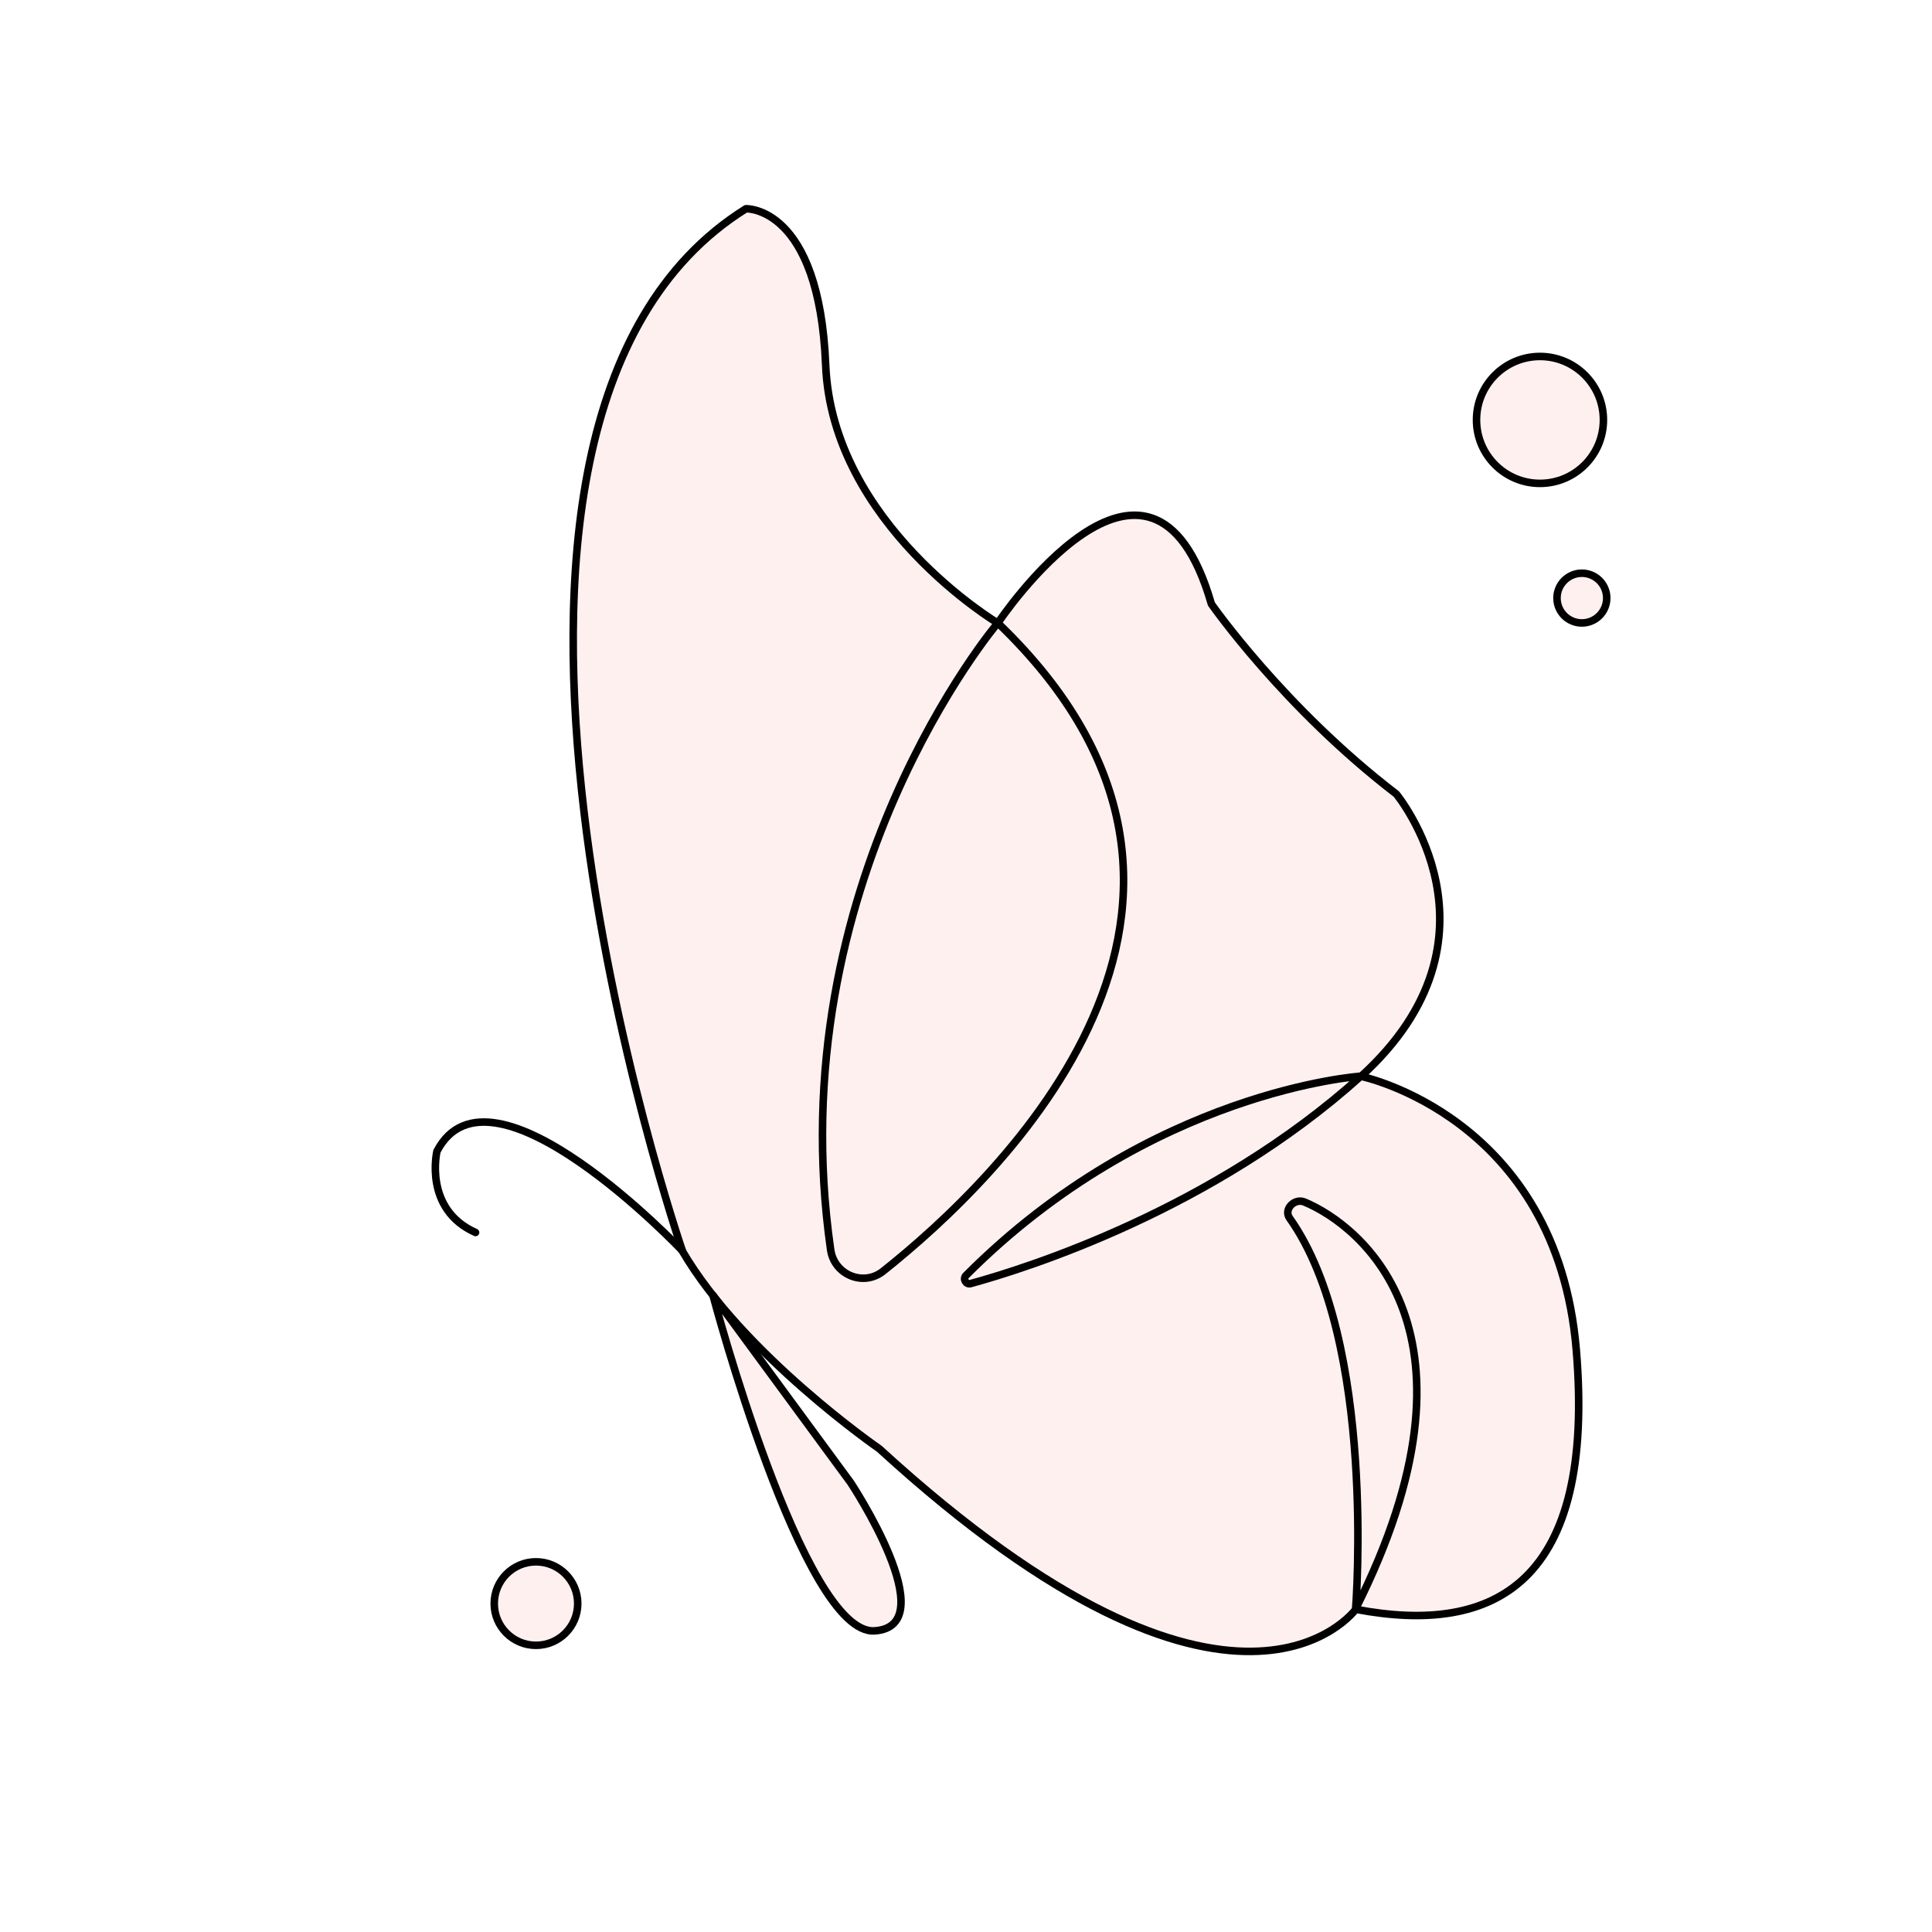
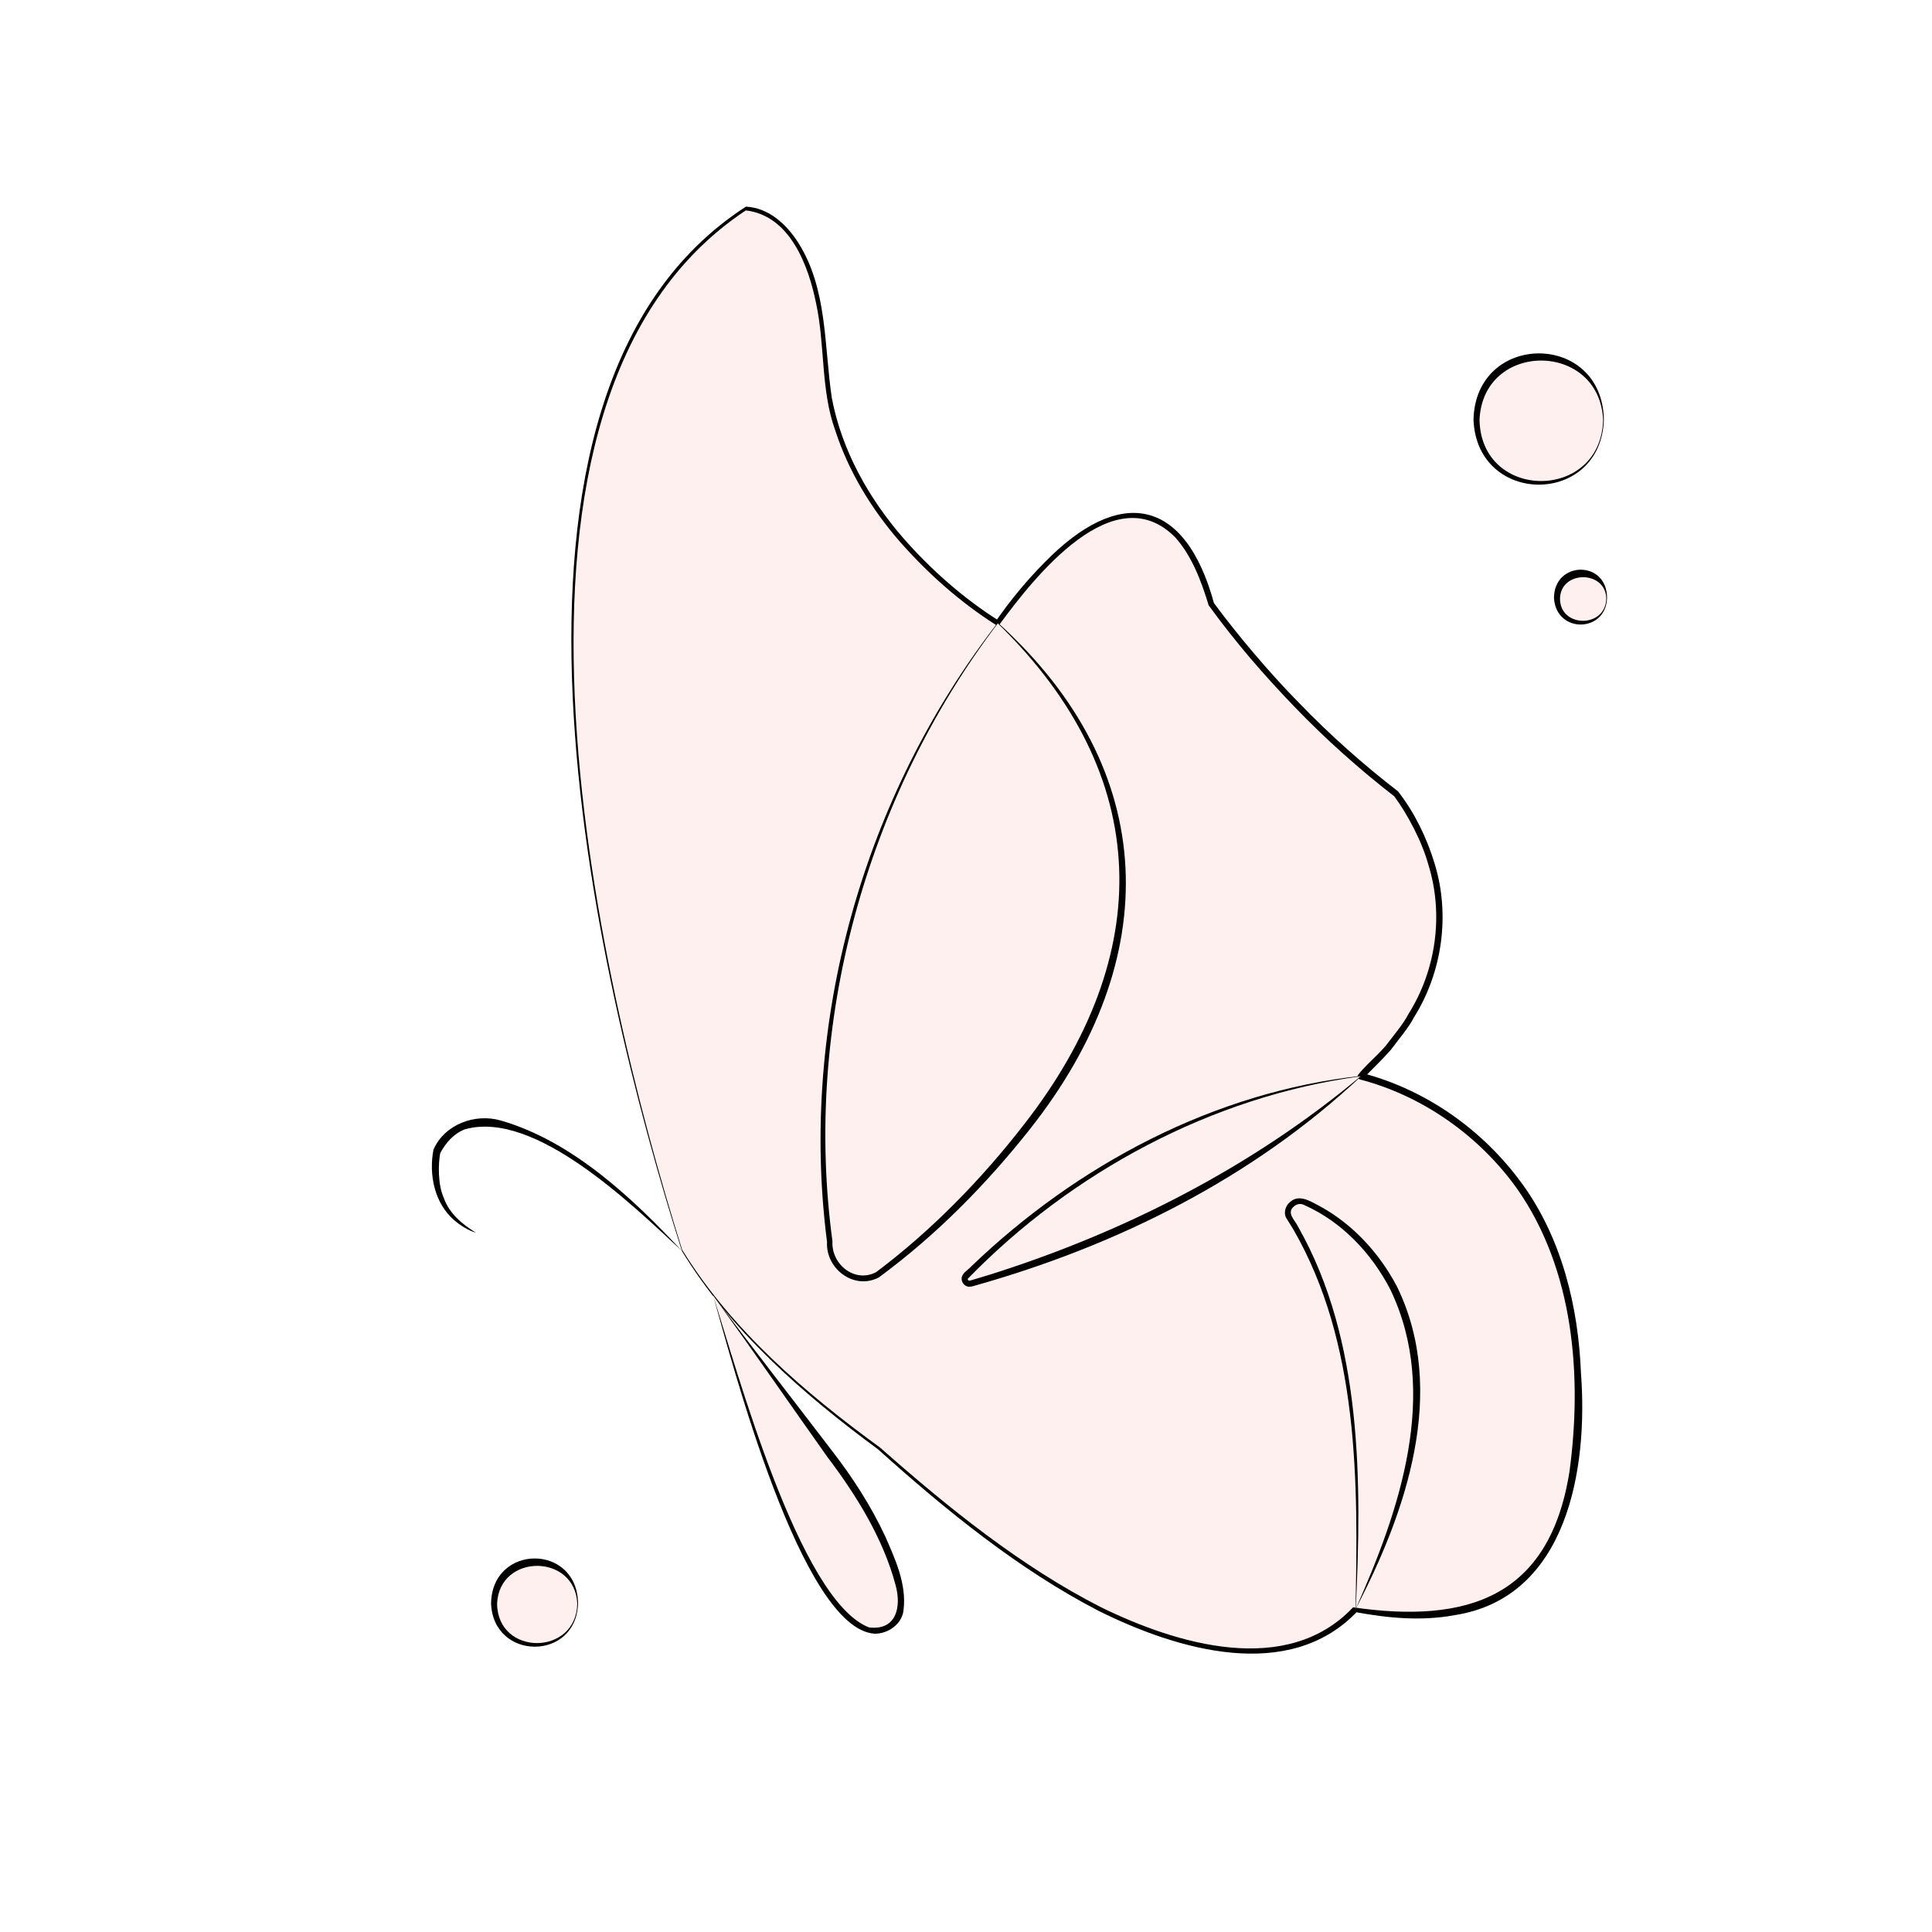
<svg xmlns="http://www.w3.org/2000/svg" id="Layer_1" data-name="Layer 1" viewBox="0 0 128.18 128.18">
  <defs>
    <style>
      .cls-1 {
        fill: #fff0f0;
      }
- 
-       .cls-1, .cls-2 {
-         stroke: #000;
-         stroke-linecap: round;
-         stroke-linejoin: round;
-         stroke-width: .5px;
-       }
- 
-       .cls-2 {
-         fill: none;
-       }
    </style>
  </defs>
-   <path class="cls-1" d="M45.27,82.98S26.45,28.22,49.49,13.85c0,0,4.86-.21,5.29,10.36.42,10.57,11.42,17.13,11.42,17.13,0,0,10.15-15.22,14.17-1.27,0,0,4.78,6.87,12.27,12.61,0,0,7.84,9.48-2.34,18.73,0,0,12.99,2.69,14.28,18.15s-5.39,18.97-14.63,17.21c0,0-7.96,11-31.61-10.65,0,0-9.04-6.23-13.07-13.12Z" />
-   <path class="cls-1" d="M66.2,41.33s-14.59,17.2-11.09,41.59c.24,1.66,2.17,2.46,3.48,1.42,7.68-6.1,26.93-24.48,7.61-43.01Z" />
-   <path class="cls-1" d="M90.29,71.4s-13.93.91-26.2,13.22c-.23.23,0,.63.31.54,3.72-1.02,16.05-4.89,25.89-13.76Z" />
-   <path class="cls-1" d="M89.94,106.76s1.41-17.79-4.38-25.94c-.42-.59.33-1.35.99-1.07,3.74,1.56,12.63,8.65,3.38,27.01Z" />
-   <path class="cls-2" d="M45.27,82.98s-12.72-13.43-16.28-6.6c0,0-.91,3.84,2.56,5.39" />
-   <path class="cls-1" d="M47.3,85.93s5.99,22.57,10.72,22.27-1.58-9.83-1.58-9.83l-9.14-12.44Z" />
-   <circle class="cls-1" cx="35.56" cy="106.39" r="2.77" />
-   <circle class="cls-1" cx="102.17" cy="27.86" r="4.21" />
-   <circle class="cls-1" cx="104.95" cy="39.68" r="1.65" />
+   <g>
+     <path class="cls-1" d="M45.27,82.98S26.45,28.22,49.49,13.85c0,0,4.86-.21,5.29,10.36.42,10.57,11.42,17.13,11.42,17.13,0,0,10.15-15.22,14.17-1.27,0,0,4.78,6.87,12.27,12.61,0,0,7.84,9.48-2.34,18.73,0,0,12.99,2.69,14.28,18.15,1.29,15.45-5.39,18.97-14.63,17.21,0,0-7.96,11-31.61-10.65,0,0-9.04-6.23-13.07-13.12Z" />
+     <path d="M45.24,82.99c-5.78-18.18-14.96-56.89,4.25-69.28,1.54.08,2.71,1.2,3.47,2.39,1.95,3.07,1.71,6.87,2.23,10.32.66,3.45,2.43,6.62,4.73,9.27,1.85,2.11,3.99,4,6.36,5.5l-.23.05c.97-1.4,2.05-2.71,3.25-3.92,4.94-5.07,9.31-4.36,11.24,2.69,1.54,2.09,3.67,4.62,5.66,6.64,2.04,2.11,4.24,4.07,6.56,5.86,1.1,1.42,1.89,3.05,2.41,4.75,1.06,3.4.53,7.23-1.36,10.24-.33.66-1.1,1.56-1.54,2.16-.58.66-1.23,1.27-1.84,1.9l-.1-.38c4.32,1.12,8.12,3.83,10.71,7.43,2.59,3.61,3.68,8.11,3.85,12.49.48,6.31-.88,14.9-8.39,16.06-2.2.41-4.45.19-6.61-.21l.2-.08c-4.54,4.83-12.01,2.58-17.17.02-5.33-2.75-10.21-6.73-14.66-10.73-4.93-3.63-9.79-7.86-13.03-13.18h0ZM45.29,82.97c3.27,5.29,8.11,9.44,13.1,13.07,4.46,3.94,9.35,7.9,14.67,10.6,5.03,2.46,12.32,4.65,16.71,0,7.55,1.09,13.04-.63,14.36-9.02.85-6.33.29-13.37-3.47-18.74-2.5-3.51-6.26-6.17-10.42-7.26-.12-.03-.19-.16-.16-.28.55-.7,1.28-1.28,1.86-1.96.43-.58,1.18-1.45,1.5-2.1,1.84-2.91,2.35-6.6,1.33-9.9-.44-1.59-1.4-3.38-2.27-4.55-2.33-1.81-4.54-3.78-6.59-5.91-2.05-2.12-3.98-4.36-5.72-6.76-.49-1.61-1.1-3.24-2.2-4.49-4.05-4.13-9.35,2.59-11.67,5.75-.05.08-.15.1-.23.05-2.41-1.53-4.55-3.44-6.43-5.58-1.86-2.15-3.37-4.63-4.25-7.35-.96-2.65-.67-5.66-1.26-8.39-.51-2.54-1.74-5.85-4.67-6.19-18.89,12.53-9.96,50.64-4.21,69h0Z" />
+   </g>
+   <g>
+     <path class="cls-1" d="M66.2,41.33s-14.59,17.2-11.09,41.59c.24,1.66,2.17,2.46,3.48,1.42,7.68-6.1,26.93-24.48,7.61-43.01Z" />
+     <path d="M66.2,41.36c-8.75,11.53-12.92,26.62-10.97,40.99-.09,1.54,1.49,2.8,2.9,2.05,3.69-2.77,7-6.17,9.82-9.81,8.75-11.23,8.63-23.14-1.75-33.23h0ZM66.2,41.31c10.85,9.81,11.02,22.35,2.15,33.58-2.92,3.7-6.25,7.07-10.04,9.86-1.65.87-3.54-.58-3.44-2.35-1.86-14.46,2.38-29.58,11.33-41.09h0Z" />
+   </g>
+   <g>
+     <path class="cls-1" d="M90.29,71.4s-13.93.91-26.2,13.22c-.23.23,0,.63.31.54,3.72-1.02,16.05-4.89,25.89-13.76Z" />
+     <path d="M90.27,71.41c-9.84,1.32-19.19,6.36-26.07,13.44.04.15.1.13.27.08,0,0,.23-.07.23-.07l.9-.27c8.94-2.81,17.48-7.16,24.68-13.19h0ZM90.32,71.39c-7.15,6.73-16.13,11.21-25.51,13.87-.18.04-.29.11-.53.11-.27-.02-.47-.26-.48-.51-.02-.38.44-.61.65-.85,7.01-6.73,16.12-11.58,25.86-12.63h0Z" />
+   </g>
+   <g>
+     <path class="cls-1" d="M89.94,106.76s1.41-17.79-4.38-25.94c-.42-.59.33-1.35.99-1.07,3.74,1.56,12.63,8.65,3.38,27.01Z" />
+     <path d="M89.93,106.78c.19-8.48.22-17.68-4.11-25.19,0,0-.5-.81-.5-.81-.18-.38,0-.83.29-1.05.6-.52,1.34-.02,1.91.27,2.22,1.2,3.99,3.13,5.16,5.35,3.4,6.95.6,15.02-2.76,21.44h0ZM89.95,106.73c2.91-6.53,5.58-14.31,2.3-21.16-1.24-2.41-3.22-4.51-5.72-5.62-.23-.12-.48-.08-.67.08-.55.44.07.93.27,1.37,4.27,7.52,4.22,16.95,3.82,25.34h0Z" />
+   </g>
+   <path d="M45.25,83c-3.23-2.99-9.75-9.41-14.42-8.07-.72.28-1.25.88-1.62,1.57-.14.68-.17,2.11.24,2.99.36,1.03,1.24,1.75,2.12,2.29-.5-.14-1.02-.47-1.44-.83-1.31-1.13-1.69-3.03-1.37-4.68.74-1.68,2.76-2.42,4.46-1.93,4.79,1.38,8.8,5.21,12.02,8.65h0Z" />
+   <g>
+     <path class="cls-1" d="M47.3,85.93s5.99,22.57,10.72,22.27c4.73-.3-1.58-9.83-1.58-9.83l-9.14-12.44Z" />
+     <path d="M47.31,85.95c1.57,4.85,5.71,20.22,10.34,22.02,1.81.23,2.17-1.34,1.77-2.8-.83-3.11-2.6-5.96-4.53-8.51-2.48-3.5-4.93-7.05-7.58-10.72h0ZM47.29,85.91c2.53,3.38,5.26,6.87,7.96,10.41,1.36,1.76,2.55,3.62,3.49,5.63.66,1.51,1.41,3.13,1.21,4.84-.08.94-1,1.6-1.91,1.6-4.87-.29-9.48-18.02-10.74-22.49h0Z" />
+   </g>
+   <g>
+     <circle class="cls-1" cx="35.56" cy="106.39" r="2.77" />
+     <path d="M38.35,106.39c-.12,3.82-5.61,3.81-5.77,0,.06-3.98,5.73-4,5.77,0h0ZM38.3,106.39c-.15-3.33-5.17-3.34-5.32,0,.03,3.5,5.26,3.49,5.32,0h0Z" />
+   </g>
+   <g>
+     <circle class="cls-1" cx="102.17" cy="27.86" r="4.21" />
+     <path d="M106.41,27.86c-.21,5.73-8.41,5.72-8.65,0,.12-5.87,8.56-5.9,8.65,0h0ZM106.36,27.86c-.24-5.24-7.98-5.26-8.2,0,.11,5.41,8.06,5.4,8.2,0h0Z" />
+   </g>
+   <g>
+     <circle class="cls-1" cx="104.95" cy="39.68" r="1.65" />
+     <path d="M106.62,39.68c-.08,2.32-3.38,2.36-3.52,0,0-2.48,3.53-2.54,3.52,0h0ZM106.57,39.68c-.07-1.84-2.99-1.85-3.07,0-.04,2,3.06,2.02,3.07,0h0Z" />
+   </g>
</svg>
